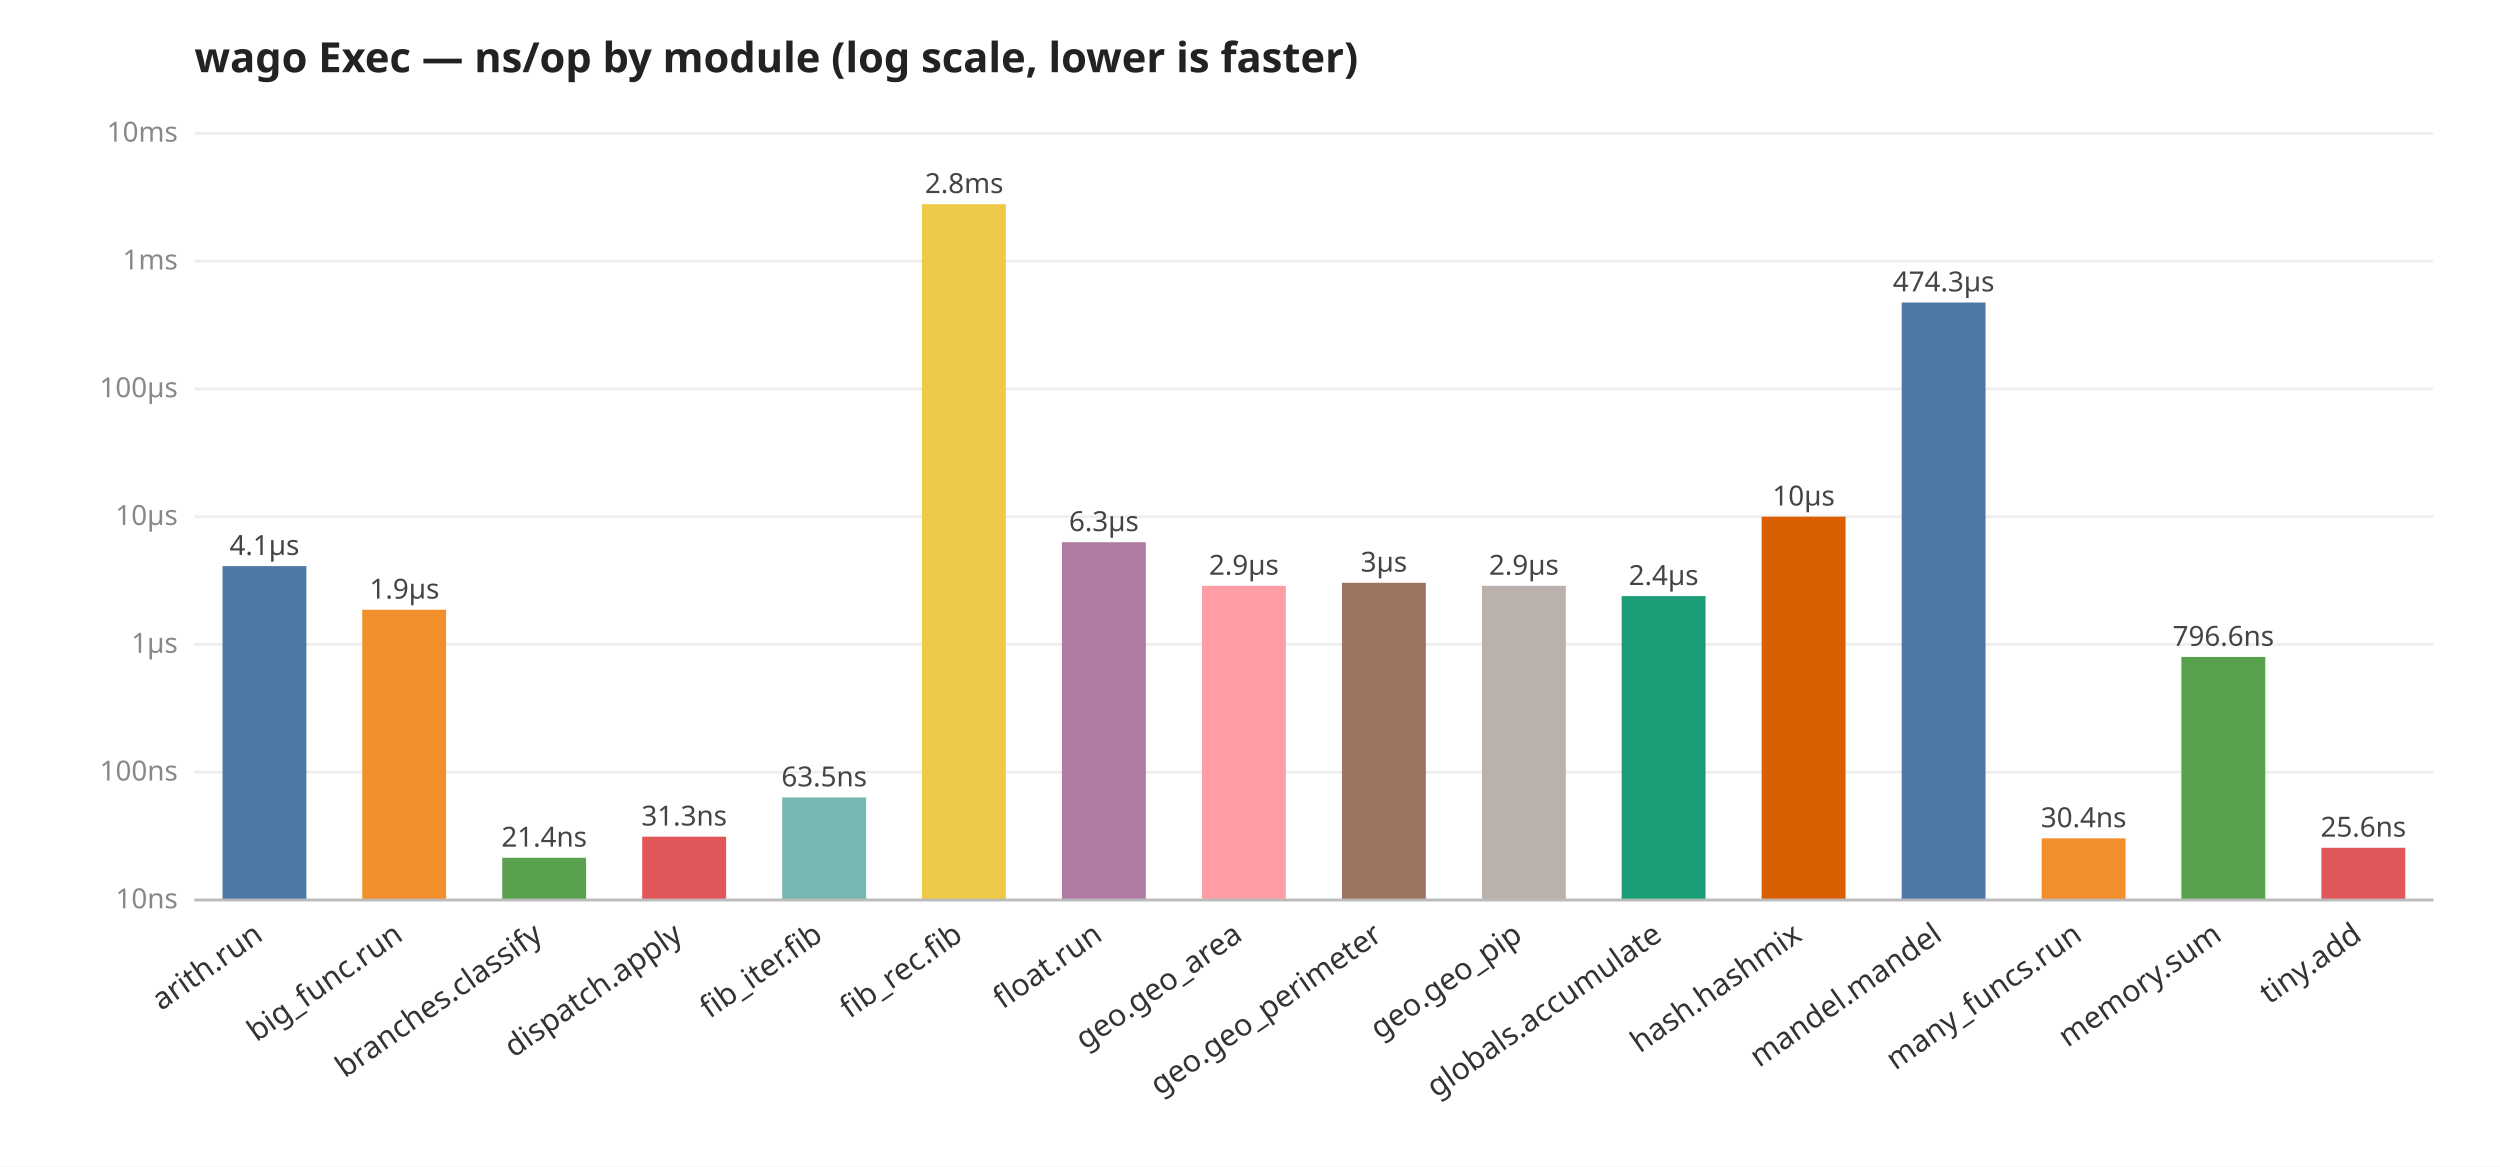
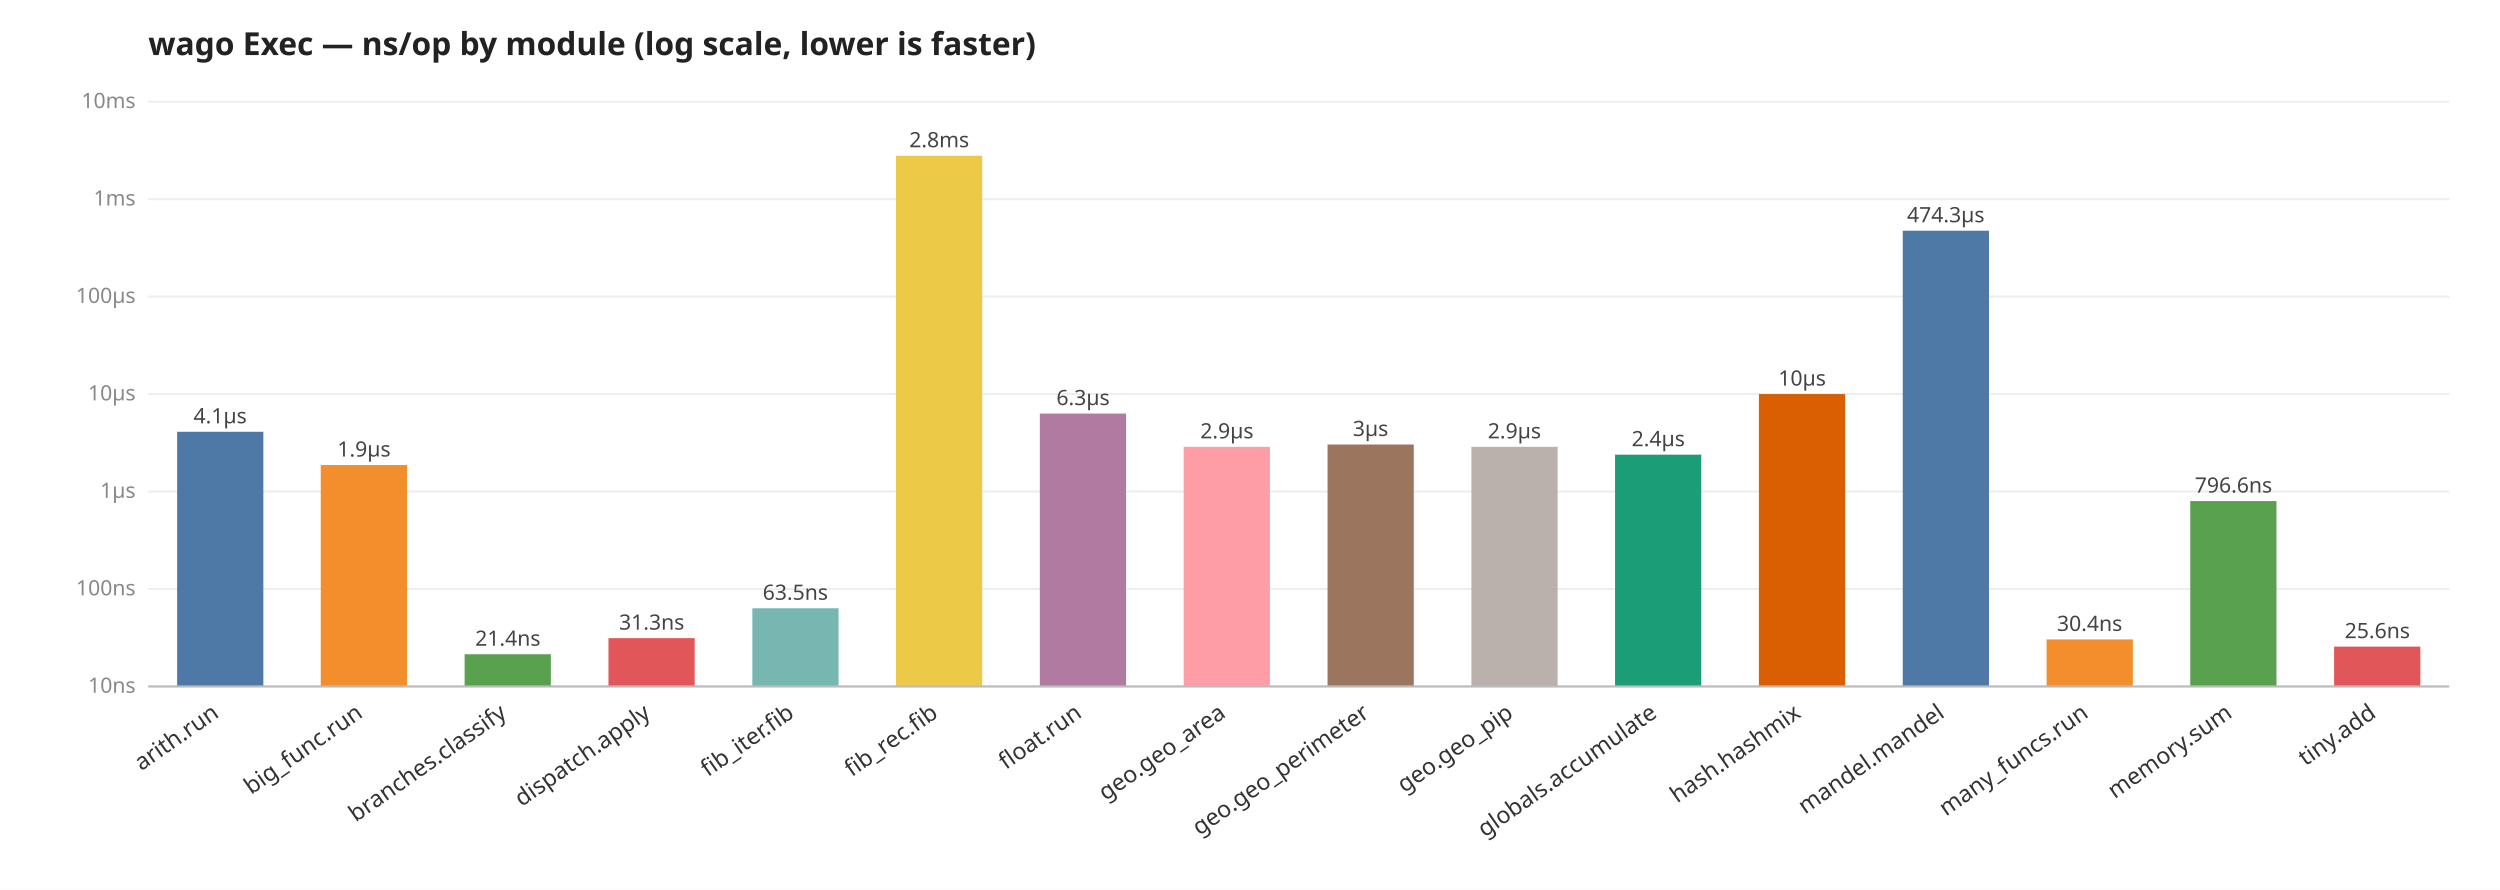
- <svg xmlns="http://www.w3.org/2000/svg" width="900" height="420" viewBox="0 0 900 420" font-family="ui-sans-serif,system-ui,sans-serif">
-   <style>.val{font-size:10px;fill:#444}.cat{font-size:11px;fill:#333}.leg{font-size:11px;fill:#333}.ax{font-size:10px;fill:#888}.grid{stroke:#eee}.axis{stroke:#bbb}</style>
-   <rect width="900" height="420" fill="#fff" />
+ <svg xmlns="http://www.w3.org/2000/svg" width="1180" height="420" viewBox="0 0 1180 420" font-family="ui-sans-serif,system-ui,sans-serif">
+   <style>.val{font-size:10px;fill:#444}.bval{font-size:8px;fill:#555}.cat{font-size:11px;fill:#333}.leg{font-size:11px;fill:#333}.ax{font-size:10px;fill:#888}.grid{stroke:#eee}.axis{stroke:#bbb}</style>
+   <rect width="1180" height="420" fill="#fff" />
  <text x="70" y="26" font-size="15" font-weight="600" fill="#222">wago Exec — ns/op by module (log scale, lower is faster)</text>
-   <line x1="70" y1="324.0" x2="876" y2="324.0" class="grid" />
+   <line x1="70" y1="324.0" x2="1156" y2="324.0" class="grid" />
  <text x="64" y="327.0" class="ax" text-anchor="end">10ns</text>
-   <line x1="70" y1="278.0" x2="876" y2="278.0" class="grid" />
+   <line x1="70" y1="278.0" x2="1156" y2="278.0" class="grid" />
  <text x="64" y="281.0" class="ax" text-anchor="end">100ns</text>
-   <line x1="70" y1="232.0" x2="876" y2="232.0" class="grid" />
+   <line x1="70" y1="232.0" x2="1156" y2="232.0" class="grid" />
  <text x="64" y="235.0" class="ax" text-anchor="end">1µs</text>
-   <line x1="70" y1="186.0" x2="876" y2="186.0" class="grid" />
+   <line x1="70" y1="186.0" x2="1156" y2="186.0" class="grid" />
  <text x="64" y="189.0" class="ax" text-anchor="end">10µs</text>
-   <line x1="70" y1="140.0" x2="876" y2="140.0" class="grid" />
+   <line x1="70" y1="140.0" x2="1156" y2="140.0" class="grid" />
  <text x="64" y="143.0" class="ax" text-anchor="end">100µs</text>
-   <line x1="70" y1="94.0" x2="876" y2="94.0" class="grid" />
+   <line x1="70" y1="94.0" x2="1156" y2="94.0" class="grid" />
  <text x="64" y="97.0" class="ax" text-anchor="end">1ms</text>
-   <line x1="70" y1="48.0" x2="876" y2="48.0" class="grid" />
+   <line x1="70" y1="48.0" x2="1156" y2="48.0" class="grid" />
  <text x="64" y="51.0" class="ax" text-anchor="end">10ms</text>
-   <rect x="80.1" y="203.8" width="30.2" height="120.2" fill="#4e79a7" />
-   <text x="95.2" y="199.8" class="val" text-anchor="middle">4.1µs</text>
-   <text x="95.2" y="338.0" class="cat" text-anchor="end" transform="rotate(-35 95.2 338.0)">arith.run</text>
-   <rect x="130.4" y="219.5" width="30.2" height="104.5" fill="#f28e2b" />
-   <text x="145.6" y="215.5" class="val" text-anchor="middle">1.9µs</text>
-   <text x="145.6" y="338.0" class="cat" text-anchor="end" transform="rotate(-35 145.6 338.0)">big_func.run</text>
-   <rect x="180.8" y="308.8" width="30.2" height="15.2" fill="#59a14f" />
-   <text x="195.9" y="304.8" class="val" text-anchor="middle">21.4ns</text>
-   <text x="195.9" y="338.0" class="cat" text-anchor="end" transform="rotate(-35 195.9 338.0)">branches.classify</text>
-   <rect x="231.2" y="301.2" width="30.2" height="22.8" fill="#e15759" />
-   <text x="246.3" y="297.2" class="val" text-anchor="middle">31.3ns</text>
-   <text x="246.3" y="338.0" class="cat" text-anchor="end" transform="rotate(-35 246.3 338.0)">dispatch.apply</text>
-   <rect x="281.6" y="287.1" width="30.2" height="36.9" fill="#76b7b2" />
-   <text x="296.7" y="283.1" class="val" text-anchor="middle">63.5ns</text>
-   <text x="296.7" y="338.0" class="cat" text-anchor="end" transform="rotate(-35 296.7 338.0)">fib_iter.fib</text>
-   <rect x="331.9" y="73.5" width="30.2" height="250.5" fill="#edc948" />
-   <text x="347.1" y="69.5" class="val" text-anchor="middle">2.8ms</text>
-   <text x="347.1" y="338.0" class="cat" text-anchor="end" transform="rotate(-35 347.1 338.0)">fib_rec.fib</text>
-   <rect x="382.3" y="195.2" width="30.2" height="128.8" fill="#b07aa1" />
-   <text x="397.4" y="191.2" class="val" text-anchor="middle">6.3µs</text>
-   <text x="397.4" y="338.0" class="cat" text-anchor="end" transform="rotate(-35 397.4 338.0)">float.run</text>
-   <rect x="432.7" y="210.9" width="30.2" height="113.1" fill="#ff9da7" />
-   <text x="447.8" y="206.9" class="val" text-anchor="middle">2.9µs</text>
-   <text x="447.8" y="338.0" class="cat" text-anchor="end" transform="rotate(-35 447.8 338.0)">geo.geo_area</text>
-   <rect x="483.1" y="209.8" width="30.2" height="114.2" fill="#9c755f" />
-   <text x="498.2" y="205.8" class="val" text-anchor="middle">3µs</text>
-   <text x="498.2" y="338.0" class="cat" text-anchor="end" transform="rotate(-35 498.2 338.0)">geo.geo_perimeter</text>
-   <rect x="533.5" y="210.9" width="30.2" height="113.1" fill="#bab0ac" />
-   <text x="548.6" y="206.9" class="val" text-anchor="middle">2.9µs</text>
-   <text x="548.6" y="338.0" class="cat" text-anchor="end" transform="rotate(-35 548.6 338.0)">geo.geo_pip</text>
-   <rect x="583.8" y="214.6" width="30.2" height="109.4" fill="#1b9e77" />
-   <text x="598.9" y="210.6" class="val" text-anchor="middle">2.4µs</text>
-   <text x="598.9" y="338.0" class="cat" text-anchor="end" transform="rotate(-35 598.9 338.0)">globals.accumulate</text>
-   <rect x="634.2" y="186.0" width="30.2" height="138.0" fill="#d95f02" />
-   <text x="649.3" y="182.0" class="val" text-anchor="middle">10µs</text>
-   <text x="649.3" y="338.0" class="cat" text-anchor="end" transform="rotate(-35 649.3 338.0)">hash.hashmix</text>
-   <rect x="684.6" y="108.9" width="30.2" height="215.1" fill="#4e79a7" />
-   <text x="699.7" y="104.9" class="val" text-anchor="middle">474.3µs</text>
-   <text x="699.7" y="338.0" class="cat" text-anchor="end" transform="rotate(-35 699.7 338.0)">mandel.mandel</text>
-   <rect x="735.0" y="301.8" width="30.2" height="22.2" fill="#f28e2b" />
-   <text x="750.1" y="297.8" class="val" text-anchor="middle">30.4ns</text>
-   <text x="750.1" y="338.0" class="cat" text-anchor="end" transform="rotate(-35 750.1 338.0)">many_funcs.run</text>
-   <rect x="785.3" y="236.5" width="30.2" height="87.5" fill="#59a14f" />
-   <text x="800.4" y="232.5" class="val" text-anchor="middle">796.6ns</text>
-   <text x="800.4" y="338.0" class="cat" text-anchor="end" transform="rotate(-35 800.4 338.0)">memory.sum</text>
-   <rect x="835.7" y="305.2" width="30.2" height="18.8" fill="#e15759" />
-   <text x="850.8" y="301.2" class="val" text-anchor="middle">25.6ns</text>
-   <text x="850.8" y="338.0" class="cat" text-anchor="end" transform="rotate(-35 850.8 338.0)">tiny.add</text>
-   <line x1="70" y1="324.0" x2="876" y2="324.0" class="axis" />
+   <rect x="83.6" y="203.8" width="40.7" height="120.2" fill="#4e79a7" />
+   <text x="103.9" y="199.8" class="val" text-anchor="middle">4.1µs</text>
+   <text x="103.9" y="338.0" class="cat" text-anchor="end" transform="rotate(-35 103.9 338.0)">arith.run</text>
+   <rect x="151.4" y="219.5" width="40.7" height="104.5" fill="#f28e2b" />
+   <text x="171.8" y="215.5" class="val" text-anchor="middle">1.9µs</text>
+   <text x="171.8" y="338.0" class="cat" text-anchor="end" transform="rotate(-35 171.8 338.0)">big_func.run</text>
+   <rect x="219.3" y="308.8" width="40.7" height="15.2" fill="#59a14f" />
+   <text x="239.7" y="304.8" class="val" text-anchor="middle">21.4ns</text>
+   <text x="239.7" y="338.0" class="cat" text-anchor="end" transform="rotate(-35 239.7 338.0)">branches.classify</text>
+   <rect x="287.2" y="301.2" width="40.7" height="22.8" fill="#e15759" />
+   <text x="307.6" y="297.2" class="val" text-anchor="middle">31.3ns</text>
+   <text x="307.6" y="338.0" class="cat" text-anchor="end" transform="rotate(-35 307.6 338.0)">dispatch.apply</text>
+   <rect x="355.1" y="287.1" width="40.7" height="36.9" fill="#76b7b2" />
+   <text x="375.4" y="283.1" class="val" text-anchor="middle">63.5ns</text>
+   <text x="375.4" y="338.0" class="cat" text-anchor="end" transform="rotate(-35 375.4 338.0)">fib_iter.fib</text>
+   <rect x="422.9" y="73.5" width="40.7" height="250.5" fill="#edc948" />
+   <text x="443.3" y="69.5" class="val" text-anchor="middle">2.8ms</text>
+   <text x="443.3" y="338.0" class="cat" text-anchor="end" transform="rotate(-35 443.3 338.0)">fib_rec.fib</text>
+   <rect x="490.8" y="195.2" width="40.7" height="128.8" fill="#b07aa1" />
+   <text x="511.2" y="191.2" class="val" text-anchor="middle">6.3µs</text>
+   <text x="511.2" y="338.0" class="cat" text-anchor="end" transform="rotate(-35 511.2 338.0)">float.run</text>
+   <rect x="558.7" y="210.9" width="40.7" height="113.1" fill="#ff9da7" />
+   <text x="579.1" y="206.9" class="val" text-anchor="middle">2.9µs</text>
+   <text x="579.1" y="338.0" class="cat" text-anchor="end" transform="rotate(-35 579.1 338.0)">geo.geo_area</text>
+   <rect x="626.6" y="209.8" width="40.7" height="114.2" fill="#9c755f" />
+   <text x="646.9" y="205.8" class="val" text-anchor="middle">3µs</text>
+   <text x="646.9" y="338.0" class="cat" text-anchor="end" transform="rotate(-35 646.9 338.0)">geo.geo_perimeter</text>
+   <rect x="694.5" y="210.9" width="40.7" height="113.1" fill="#bab0ac" />
+   <text x="714.8" y="206.9" class="val" text-anchor="middle">2.9µs</text>
+   <text x="714.8" y="338.0" class="cat" text-anchor="end" transform="rotate(-35 714.8 338.0)">geo.geo_pip</text>
+   <rect x="762.3" y="214.6" width="40.7" height="109.4" fill="#1b9e77" />
+   <text x="782.7" y="210.6" class="val" text-anchor="middle">2.4µs</text>
+   <text x="782.7" y="338.0" class="cat" text-anchor="end" transform="rotate(-35 782.7 338.0)">globals.accumulate</text>
+   <rect x="830.2" y="186.0" width="40.7" height="138.0" fill="#d95f02" />
+   <text x="850.6" y="182.0" class="val" text-anchor="middle">10µs</text>
+   <text x="850.6" y="338.0" class="cat" text-anchor="end" transform="rotate(-35 850.6 338.0)">hash.hashmix</text>
+   <rect x="898.1" y="108.9" width="40.7" height="215.1" fill="#4e79a7" />
+   <text x="918.4" y="104.9" class="val" text-anchor="middle">474.3µs</text>
+   <text x="918.4" y="338.0" class="cat" text-anchor="end" transform="rotate(-35 918.4 338.0)">mandel.mandel</text>
+   <rect x="966.0" y="301.8" width="40.7" height="22.2" fill="#f28e2b" />
+   <text x="986.3" y="297.8" class="val" text-anchor="middle">30.4ns</text>
+   <text x="986.3" y="338.0" class="cat" text-anchor="end" transform="rotate(-35 986.3 338.0)">many_funcs.run</text>
+   <rect x="1033.8" y="236.5" width="40.7" height="87.5" fill="#59a14f" />
+   <text x="1054.2" y="232.5" class="val" text-anchor="middle">796.6ns</text>
+   <text x="1054.2" y="338.0" class="cat" text-anchor="end" transform="rotate(-35 1054.2 338.0)">memory.sum</text>
+   <rect x="1101.7" y="305.2" width="40.7" height="18.8" fill="#e15759" />
+   <text x="1122.1" y="301.2" class="val" text-anchor="middle">25.6ns</text>
+   <text x="1122.1" y="338.0" class="cat" text-anchor="end" transform="rotate(-35 1122.1 338.0)">tiny.add</text>
+   <line x1="70" y1="324.0" x2="1156" y2="324.0" class="axis" />
</svg>
